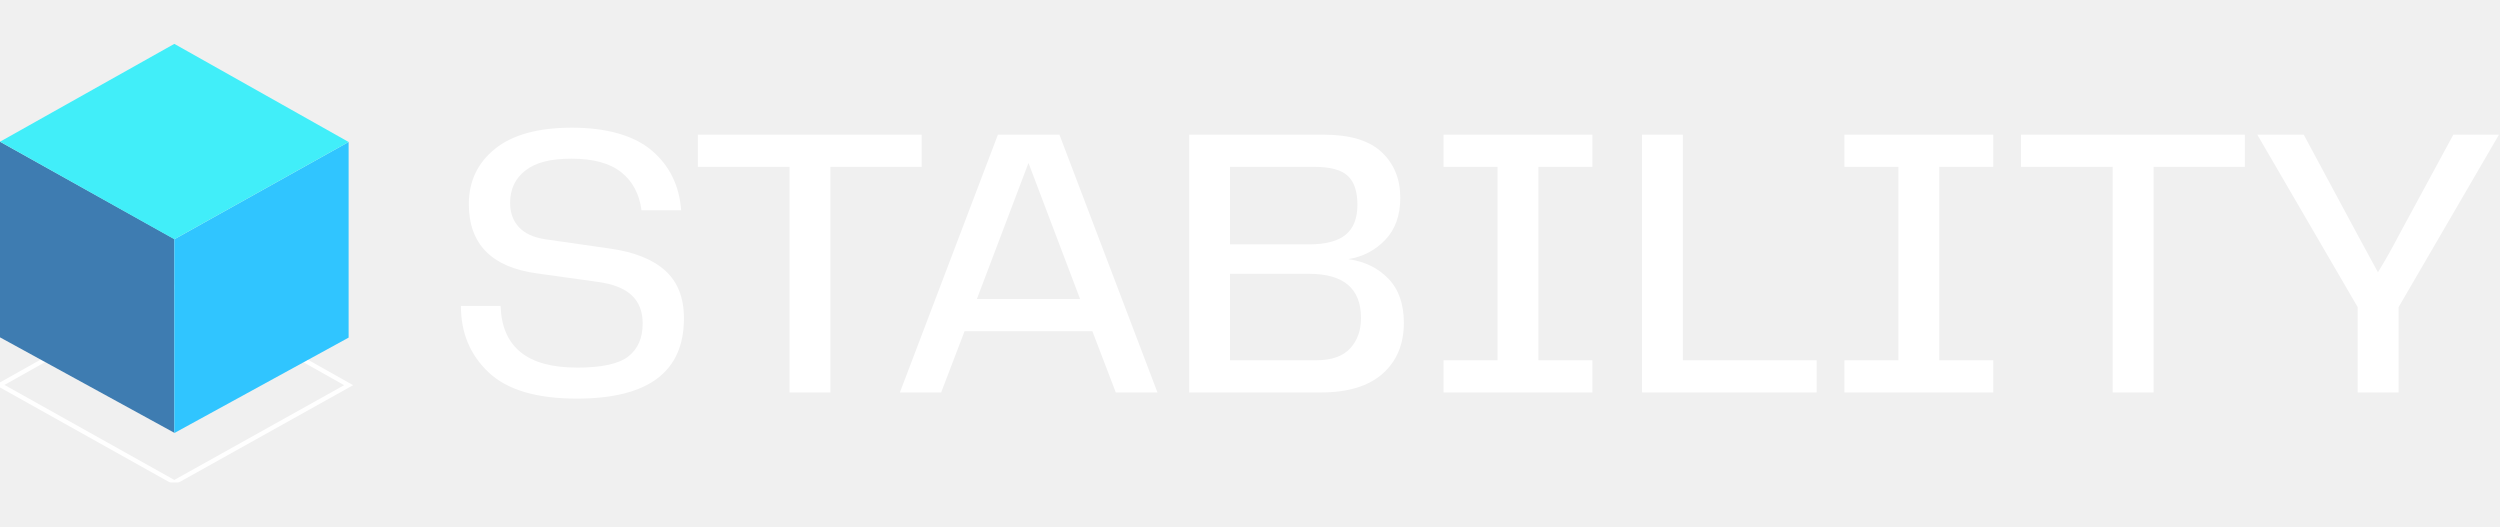
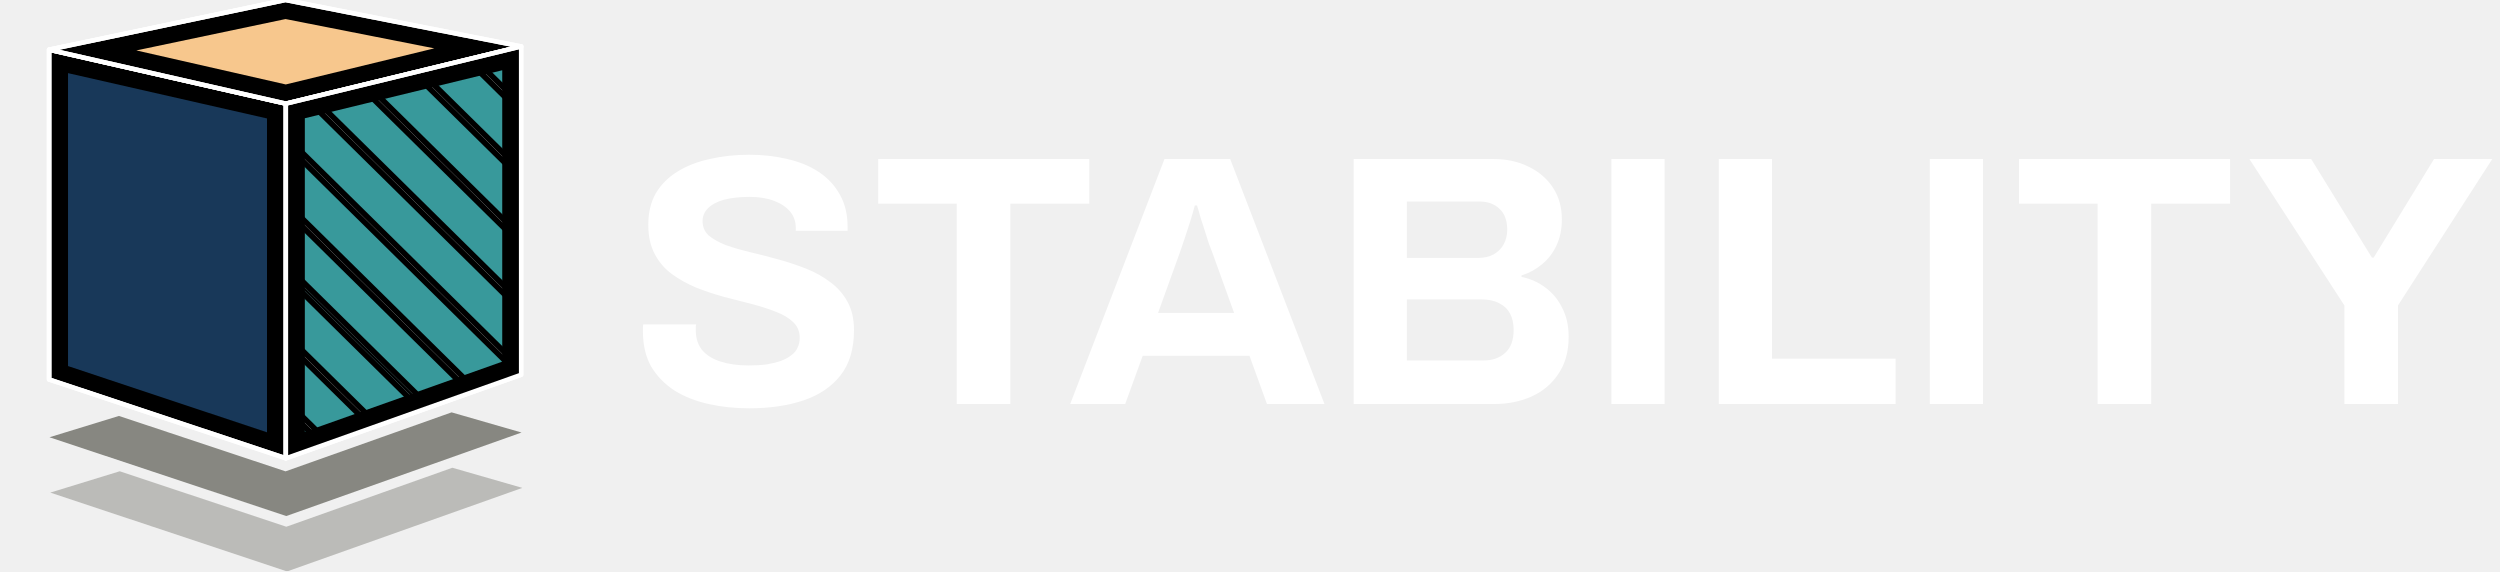
- <svg xmlns="http://www.w3.org/2000/svg" width="114" height="24" viewBox="0 0 114 24" fill="none">
-   <mask id="mask0_10910_14721" style="mask-type:luminance" maskUnits="userSpaceOnUse" x="0" y="2" width="114" height="20">
-     <path d="M113.953 2H0V22H113.953V2Z" fill="white" />
-   </mask>
-   <g mask="url(#mask0_10910_14721)">
-     <path d="M26.302 16.764C27.436 16.764 28.22 16.593 28.655 16.251C29.089 15.909 29.306 15.409 29.306 14.749C29.306 14.207 29.14 13.779 28.808 13.467C28.476 13.155 27.966 12.952 27.279 12.857L24.492 12.468C22.417 12.186 21.379 11.131 21.379 9.305C21.379 8.268 21.777 7.428 22.574 6.786C23.37 6.144 24.54 5.822 26.084 5.822C27.629 5.822 28.899 6.167 29.713 6.857C30.527 7.546 30.977 8.456 31.061 9.587H29.252C29.155 8.845 28.848 8.267 28.329 7.855C27.81 7.443 27.056 7.236 26.067 7.236C25.077 7.236 24.422 7.416 23.958 7.775C23.494 8.134 23.261 8.627 23.261 9.251C23.261 9.699 23.394 10.067 23.659 10.355C23.924 10.645 24.329 10.83 24.872 10.912L27.822 11.336C28.919 11.49 29.755 11.823 30.328 12.335C30.901 12.848 31.188 13.575 31.188 14.518C31.188 16.957 29.56 18.177 26.302 18.177C24.468 18.177 23.129 17.779 22.284 16.983C21.44 16.188 21.017 15.178 21.017 13.952H22.827C22.887 15.825 24.046 16.762 26.301 16.762L26.302 16.764Z" fill="white" />
-     <path d="M36.003 7.608H31.822V6.141H42.029V7.608H37.867V17.895H36.003V7.608Z" fill="white" />
-     <path d="M50.88 17.895L49.812 15.102H43.985L42.917 17.895H41.035L45.505 6.14H48.31L52.78 17.895H50.88ZM49.252 13.635L46.899 7.43L44.546 13.635H49.252Z" fill="white" />
-     <path d="M54.226 6.141H60.361C61.555 6.141 62.436 6.406 63.003 6.937C63.569 7.467 63.853 8.163 63.853 9.023C63.853 9.824 63.623 10.463 63.165 10.94C62.707 11.417 62.146 11.709 61.483 11.816C62.23 11.922 62.84 12.22 63.31 12.708C63.781 13.197 64.016 13.866 64.016 14.715C64.016 15.693 63.694 16.467 63.049 17.039C62.403 17.611 61.465 17.896 60.234 17.896H54.226V6.141ZM59.691 11.143C60.451 11.143 61.009 10.996 61.365 10.702C61.721 10.408 61.898 9.954 61.898 9.341C61.898 8.728 61.753 8.301 61.464 8.024C61.175 7.747 60.662 7.608 59.925 7.608H56.089V11.143H59.691ZM60.017 16.428C60.716 16.428 61.232 16.249 61.564 15.889C61.896 15.53 62.062 15.067 62.062 14.501C62.062 13.158 61.271 12.486 59.691 12.486H56.089V16.428H60.017V16.428Z" fill="white" />
-     <path d="M65.826 16.428H68.288V7.608H65.826V6.141H72.613V7.608H70.152V16.428H72.613V17.895H65.826V16.428Z" fill="white" />
-     <path d="M74.876 6.141H76.74V16.428H82.839V17.895H74.876V6.141Z" fill="white" />
-     <path d="M84.106 16.428H86.567V7.608H84.106V6.141H90.893V7.608H88.432V16.428H90.893V17.895H84.106V16.428Z" fill="white" />
-     <path d="M96.339 7.608H92.158V6.141H102.365V7.608H98.203V17.895H96.339V7.608Z" fill="white" />
-     <path d="M105.05 6.141L107.493 10.684L108.434 12.416C108.76 11.886 109.086 11.309 109.411 10.684L111.872 6.141H113.953L109.375 14.007V17.895H107.511V14.007L102.932 6.141H105.05H105.05Z" fill="white" />
-     <path fill-rule="evenodd" clip-rule="evenodd" d="M7.949 12.975L16.102 17.564L7.949 22.114L-0.205 17.553L7.949 12.975ZM0.204 17.552L7.949 21.885L15.693 17.564L7.949 13.205L0.204 17.552Z" fill="white" />
-     <path d="M0 6.462L7.949 10.899V19.735L0 15.383V6.462Z" fill="#3E7CB1" />
-     <path d="M15.897 6.474L7.949 10.91V19.747L15.897 15.395V6.474Z" fill="#30C5FF" />
-     <path d="M0 6.462L7.949 2L15.897 6.474L7.949 10.91L0 6.462Z" fill="#41EEF9" />
+ <svg xmlns="http://www.w3.org/2000/svg" width="105" height="24" viewBox="0 0 105 24" fill="none">
+   <g clip-path="url(#clip0_12075_66064)">
+     <path d="M31.473 17.149C30.873 17.149 30.303 17.089 29.763 16.969C29.223 16.849 28.743 16.659 28.323 16.399C27.913 16.129 27.588 15.794 27.348 15.394C27.118 14.984 27.003 14.489 27.003 13.909C27.003 13.859 27.003 13.809 27.003 13.759C27.003 13.699 27.008 13.654 27.018 13.624H29.238C29.228 13.654 29.223 13.694 29.223 13.744C29.223 13.794 29.223 13.839 29.223 13.879C29.223 14.199 29.308 14.469 29.478 14.689C29.658 14.909 29.918 15.074 30.258 15.184C30.598 15.294 30.993 15.349 31.443 15.349C31.733 15.349 31.988 15.334 32.208 15.304C32.438 15.264 32.638 15.214 32.808 15.154C32.988 15.084 33.133 15.004 33.243 14.914C33.363 14.824 33.448 14.719 33.498 14.599C33.558 14.479 33.588 14.344 33.588 14.194C33.588 13.924 33.498 13.704 33.318 13.534C33.148 13.364 32.908 13.219 32.598 13.099C32.298 12.979 31.958 12.869 31.578 12.769C31.198 12.669 30.808 12.569 30.408 12.469C30.008 12.359 29.618 12.229 29.238 12.079C28.858 11.919 28.518 11.729 28.218 11.509C27.918 11.289 27.678 11.009 27.498 10.669C27.318 10.329 27.228 9.919 27.228 9.439C27.228 8.929 27.333 8.489 27.543 8.119C27.763 7.749 28.068 7.444 28.458 7.204C28.848 6.964 29.298 6.789 29.808 6.679C30.318 6.559 30.873 6.499 31.473 6.499C32.033 6.499 32.563 6.559 33.063 6.679C33.563 6.789 34.003 6.969 34.383 7.219C34.763 7.469 35.058 7.784 35.268 8.164C35.488 8.544 35.598 8.994 35.598 9.514V9.694H33.423V9.574C33.423 9.304 33.343 9.074 33.183 8.884C33.023 8.694 32.798 8.544 32.508 8.434C32.218 8.324 31.878 8.269 31.488 8.269C31.068 8.269 30.708 8.309 30.408 8.389C30.118 8.469 29.893 8.589 29.733 8.749C29.583 8.899 29.508 9.079 29.508 9.289C29.508 9.529 29.593 9.729 29.763 9.889C29.943 10.039 30.183 10.174 30.483 10.294C30.793 10.404 31.138 10.504 31.518 10.594C31.898 10.684 32.288 10.784 32.688 10.894C33.088 11.004 33.478 11.134 33.858 11.284C34.238 11.434 34.578 11.624 34.878 11.854C35.178 12.074 35.418 12.349 35.598 12.679C35.778 13.009 35.868 13.404 35.868 13.864C35.868 14.654 35.678 15.289 35.298 15.769C34.918 16.249 34.398 16.599 33.738 16.819C33.078 17.039 32.323 17.149 31.473 17.149ZM40.184 16.969V8.554H36.884V6.679H45.749V8.554H42.434V16.969H40.184ZM44.948 16.969L48.908 6.679H51.668L55.628 16.969H53.213L52.478 14.944H47.993L47.258 16.969H44.948ZM48.638 13.144H51.833L50.918 10.609C50.878 10.499 50.828 10.369 50.768 10.219C50.718 10.059 50.663 9.884 50.603 9.694C50.543 9.504 50.483 9.319 50.423 9.139C50.373 8.949 50.323 8.779 50.273 8.629H50.183C50.133 8.819 50.068 9.044 49.988 9.304C49.908 9.554 49.828 9.799 49.748 10.039C49.668 10.269 49.603 10.459 49.553 10.609L48.638 13.144ZM56.853 16.969V6.679H62.733C63.273 6.679 63.758 6.784 64.188 6.994C64.628 7.204 64.973 7.499 65.223 7.879C65.473 8.259 65.598 8.704 65.598 9.214C65.598 9.624 65.523 9.989 65.373 10.309C65.223 10.629 65.018 10.894 64.758 11.104C64.508 11.314 64.223 11.469 63.903 11.569V11.629C64.283 11.709 64.618 11.859 64.908 12.079C65.208 12.299 65.443 12.584 65.613 12.934C65.793 13.274 65.883 13.679 65.883 14.149C65.883 14.769 65.738 15.289 65.448 15.709C65.168 16.129 64.793 16.444 64.323 16.654C63.853 16.864 63.328 16.969 62.748 16.969H56.853ZM59.088 15.139H62.313C62.683 15.139 62.983 15.034 63.213 14.824C63.453 14.614 63.573 14.289 63.573 13.849C63.573 13.589 63.523 13.364 63.423 13.174C63.323 12.984 63.173 12.839 62.973 12.739C62.773 12.629 62.518 12.574 62.208 12.574H59.088V15.139ZM59.088 10.834H62.058C62.328 10.834 62.553 10.784 62.733 10.684C62.923 10.574 63.063 10.434 63.153 10.264C63.253 10.084 63.303 9.879 63.303 9.649C63.303 9.259 63.193 8.964 62.973 8.764C62.763 8.564 62.483 8.464 62.133 8.464H59.088V10.834ZM67.678 16.969V6.679H69.913V16.969H67.678ZM72.19 16.969V6.679H74.425V15.064H79.615V16.969H72.19ZM81.052 16.969V6.679H83.287V16.969H81.052ZM88.099 16.969V8.554H84.799V6.679H93.664V8.554H90.349V16.969H88.099ZM98.465 16.969V12.829L94.475 6.679H97.07L99.62 10.819H99.695L102.23 6.679H104.675L100.715 12.829V16.969H98.465Z" fill="white" />
+     <mask id="mask0_12075_66064" style="mask-type:luminance" maskUnits="userSpaceOnUse" x="0" y="0" width="24" height="24">
+       <path d="M24 0H0V24H24V0Z" fill="white" />
+     </mask>
+     <g mask="url(#mask0_12075_66064)">
+       <path d="M19.989 2.534L21.769 2.101V4.289L19.989 2.534Z" fill="#38999B" />
+       <path d="M19.989 2.534L21.769 2.101V4.289L19.989 2.534Z" fill="#38999B" />
+       <path d="M21.65 2.251V4.005L20.223 2.598L21.65 2.251ZM21.888 1.951L19.756 2.469L21.888 4.572V1.951Z" fill="black" />
+       <path d="M17.934 17.144L17.828 17.181L12.008 11.442V11.3L17.934 17.144Z" fill="#38999B" />
+       <path d="M12.008 11.3V11.442L17.828 17.181L17.934 17.144L12.008 11.3Z" fill="black" />
+       <path d="M2.459 15.656V2.58L11.611 4.664V18.703L2.459 15.656Z" fill="#183859" />
+       <path d="M2.857 3.072L11.214 4.975V18.157L2.857 15.375V3.072ZM2.062 2.087V15.938L12.008 19.248V4.353L2.062 2.087Z" fill="black" />
+       <path d="M2.062 2.087V15.938L12.008 19.248V4.353L2.062 2.087Z" stroke="white" stroke-width="0.188" stroke-linecap="round" stroke-linejoin="round" />
+       <path d="M2.062 15.938V2.087L11.989 0" stroke="white" stroke-width="0.188" stroke-linecap="round" stroke-linejoin="round" />
+       <path d="M2.062 2.087V15.938L12.008 19.248V4.353L2.062 2.087Z" stroke="white" stroke-width="0.188" stroke-linecap="round" stroke-linejoin="round" />
+       <path d="M21.904 18.166L12.024 21.674L2.078 18.365L4.995 17.469L11.992 19.797L18.967 17.319L21.904 18.166Z" fill="#878781" />
+       <path d="M21.938 20.491L12.057 24L2.112 20.689L5.028 19.793L12.025 22.123L19 19.645L21.938 20.491Z" fill="#BBBBB8" />
+       <path d="M17.737 3.081L19.719 2.599L21.769 4.621V7.057L17.737 3.081Z" fill="#38999B" />
+       <path d="M19.682 2.729L21.649 4.669V6.773L17.97 3.144L19.681 2.729M19.756 2.469L17.504 3.017L21.888 7.341V4.572L19.756 2.469Z" fill="black" />
+       <path d="M15.485 3.629L17.467 3.147L21.769 7.39V9.827L15.485 3.629Z" fill="#38999B" />
+       <path d="M17.43 3.277L21.649 7.438V9.542L15.717 3.692L17.429 3.276M17.504 3.017L15.251 3.564L21.888 10.11V7.341L17.504 3.017Z" fill="black" />
+       <path d="M13.232 4.176L15.214 3.694L21.769 10.159V12.596L13.232 4.176Z" fill="#38999B" />
+       <path d="M15.177 3.824L21.65 10.208V12.312L13.465 4.24L15.177 3.824ZM15.251 3.564L12.998 4.112L21.888 12.88V10.11L15.251 3.564Z" fill="black" />
+       <path d="M12.128 5.856V4.445L12.961 4.242L21.769 12.928V15.365L12.128 5.856Z" fill="#38999B" />
+       <path d="M12.924 4.372L21.649 12.977V15.081L12.246 5.807V4.536L12.924 4.372ZM12.998 4.112L12.008 4.352V5.905L21.888 15.648V12.88L12.998 4.112Z" fill="black" />
+       <path d="M12.128 8.624V6.189L21.739 15.668L19.922 16.313L12.128 8.624Z" fill="#38999B" />
+       <path d="M12.247 6.472L21.522 15.62L19.953 16.177L12.247 8.577V6.473M12.008 5.904V8.673L19.892 16.448L21.888 15.739V15.648L12.008 5.904Z" fill="black" />
+       <path d="M12.128 11.251V8.956L19.675 16.401L17.964 17.008L12.128 11.251Z" fill="#38999B" />
+       <path d="M12.247 9.241L19.459 16.354L17.996 16.873L12.248 11.203V9.242M12.008 8.673V11.3L17.934 17.144L19.892 16.448L12.008 8.673Z" fill="black" />
+       <path d="M12.128 16.931V14.494L15.546 17.867L13.729 18.512L12.128 16.931Z" fill="#38999B" />
+       <path d="M12.247 14.779L15.33 17.82L13.761 18.377L12.247 16.884V14.779M12.008 14.211V16.98L13.699 18.648L13.806 18.61L15.764 17.915L12.008 14.211Z" fill="black" />
+       <path d="M12.128 14.162V11.727L17.61 17.134L15.794 17.779L12.128 14.162Z" fill="#38999B" />
+       <path d="M12.247 12.01L17.394 17.087L15.826 17.643L12.247 14.114V12.01ZM12.008 11.442V14.211L15.764 17.915L15.87 17.877L17.828 17.181L12.008 11.442Z" fill="black" />
+       <path d="M12.128 17.264L13.482 18.6L12.128 19.081V17.264Z" fill="#38999B" />
+       <path d="M12.128 17.264L13.482 18.6L12.128 19.081V17.264Z" fill="#38999B" />
+       <path d="M12.247 17.548L13.265 18.553L12.247 18.915V17.548ZM12.008 16.98V19.248L13.699 18.648L12.008 16.98Z" fill="black" />
+       <path d="M3.893 2.103L11.991 0.4L20.064 1.991L12.004 3.95L3.893 2.103Z" fill="#F7C78D" />
+       <path d="M11.993 0.8L18.241 2.031L12.002 3.547L5.726 2.118L11.993 0.8ZM11.989 0L2.062 2.087L12.008 4.353L21.887 1.952L11.989 0Z" fill="black" />
+       <path d="M21.888 1.951L12.008 4.353L2.062 2.087L11.989 0L21.888 1.951Z" stroke="white" stroke-width="0.188" stroke-linecap="round" stroke-linejoin="round" />
+       <path d="M12.008 4.353V19.248L21.888 15.739V1.951L12.008 4.353Z" stroke="white" stroke-width="0.188" stroke-linecap="round" stroke-linejoin="round" />
+       <path d="M21.094 2.951V15.189L12.803 18.134V4.966L21.094 2.951ZM21.888 1.951L12.009 4.352V19.248L21.888 15.739V1.951Z" fill="black" />
+       <path d="M21.888 1.951L12.008 4.353L2.062 2.087L11.989 0L21.888 1.951Z" stroke="white" stroke-width="0.188" stroke-linecap="round" stroke-linejoin="round" />
+       <path d="M12.008 4.353V19.248L21.888 15.739V1.951L12.008 4.353Z" stroke="white" stroke-width="0.188" stroke-linecap="round" stroke-linejoin="round" />
+     </g>
  </g>
+   <defs>
+     <clipPath id="clip0_12075_66064">
+       <rect width="105" height="24" fill="white" />
+     </clipPath>
+   </defs>
</svg>
